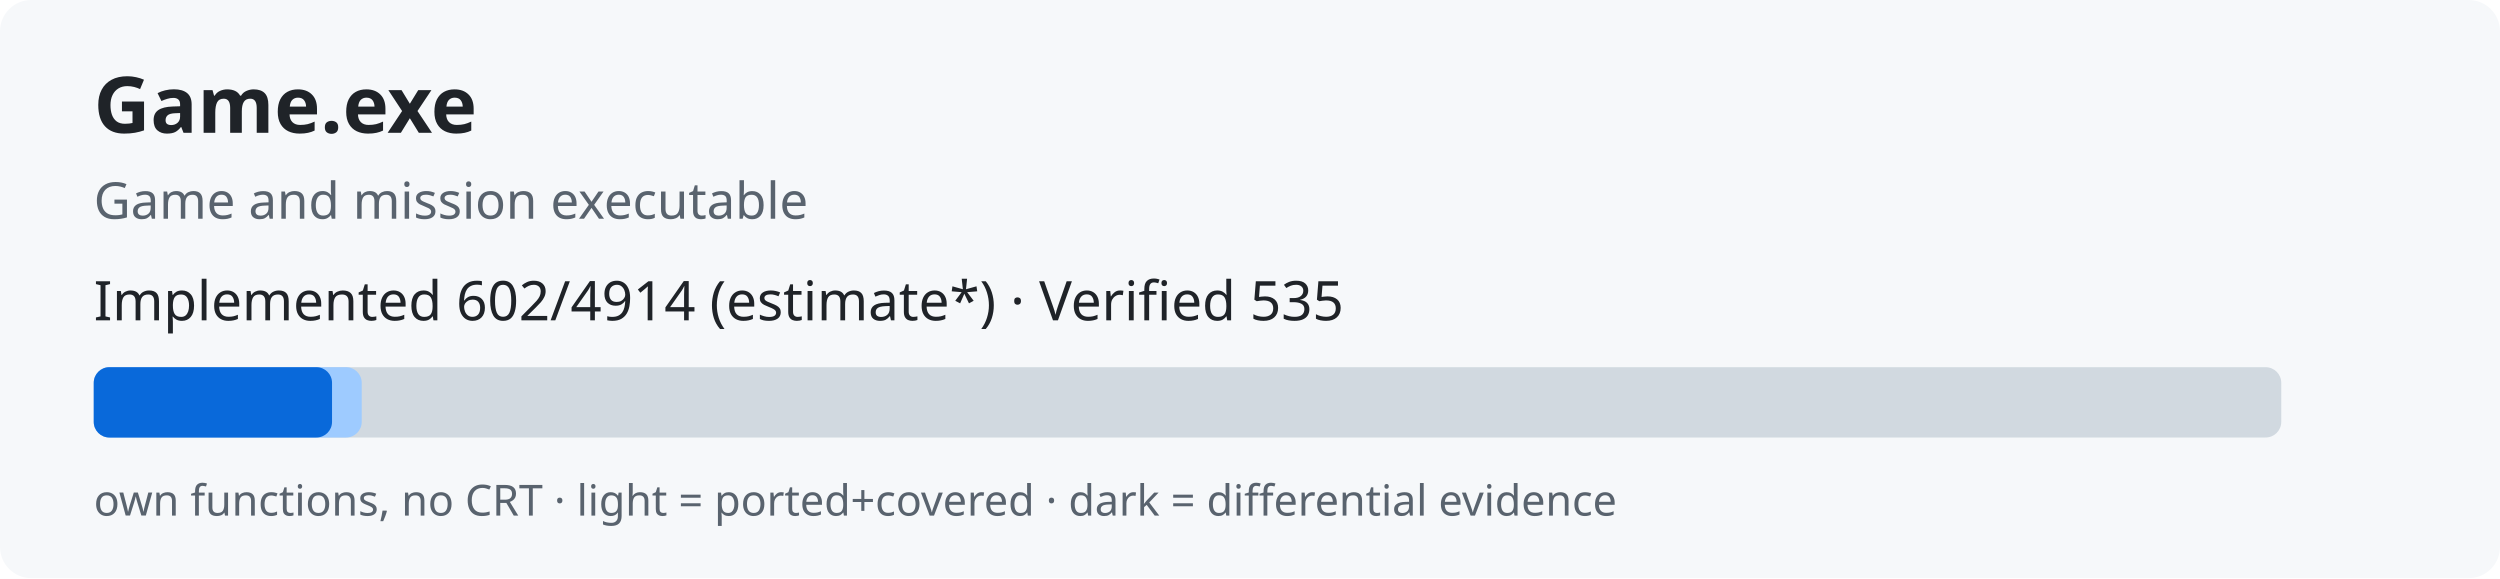
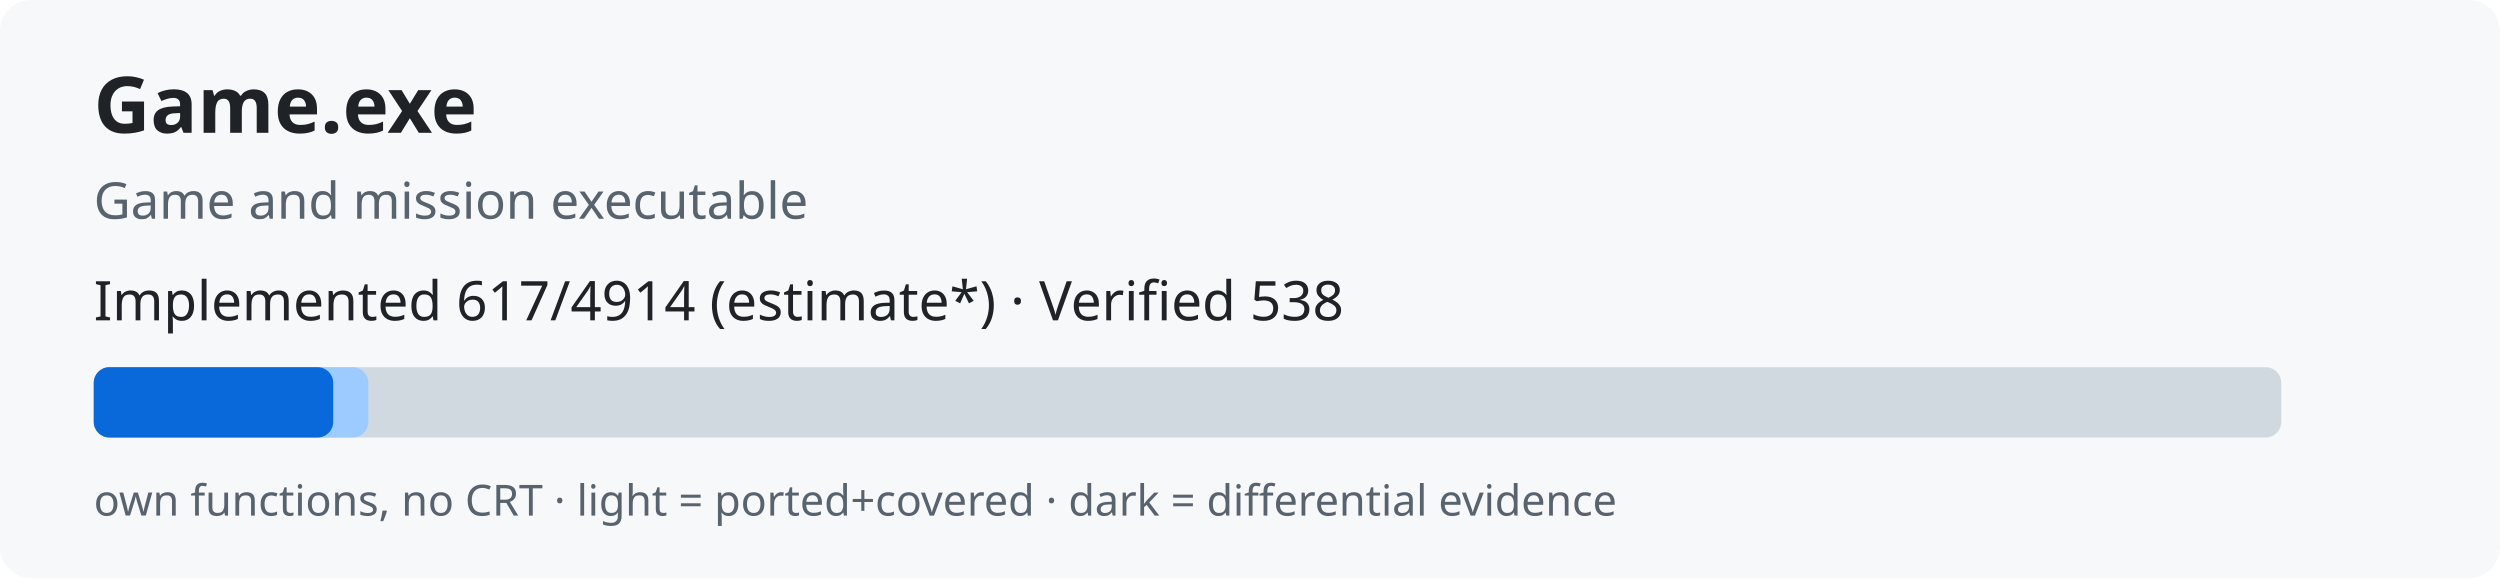
<svg xmlns="http://www.w3.org/2000/svg" width="640" height="148" role="img">
  <rect width="640" height="148" rx="8" fill="#f6f8fa" />
  <text x="24" y="34" font-family="sans-serif" font-size="20" font-weight="bold" fill="#1f2328">Game.exe</text>
  <text x="24" y="56" font-family="sans-serif" font-size="13" fill="#59636e">Game and mission executable</text>
-   <text x="24" y="82" font-family="sans-serif" font-size="14" fill="#1f2328">Implemented 602/4914 (estimate*) · Verified 535</text>
+   <text x="24" y="82" font-family="sans-serif" font-size="14" fill="#1f2328">Implemented 617/4914 (estimate*) · Verified 538</text>
  <rect x="24" y="94" width="560" height="18" rx="4" fill="#d1d9e0" />
-   <rect x="24" y="94" width="68.6" height="18" rx="4" fill="#9ecbff" />
-   <rect x="24" y="94" width="61.0" height="18" rx="4" fill="#0969da" />
+   <rect x="24" y="94" width="70.3" height="18" rx="4" fill="#9ecbff" />
+   <rect x="24" y="94" width="61.3" height="18" rx="4" fill="#0969da" />
  <text x="24" y="132" font-family="sans-serif" font-size="11" fill="#59636e">own functions, no CRT · light = ported+covered · dark = differential evidence</text>
</svg>
